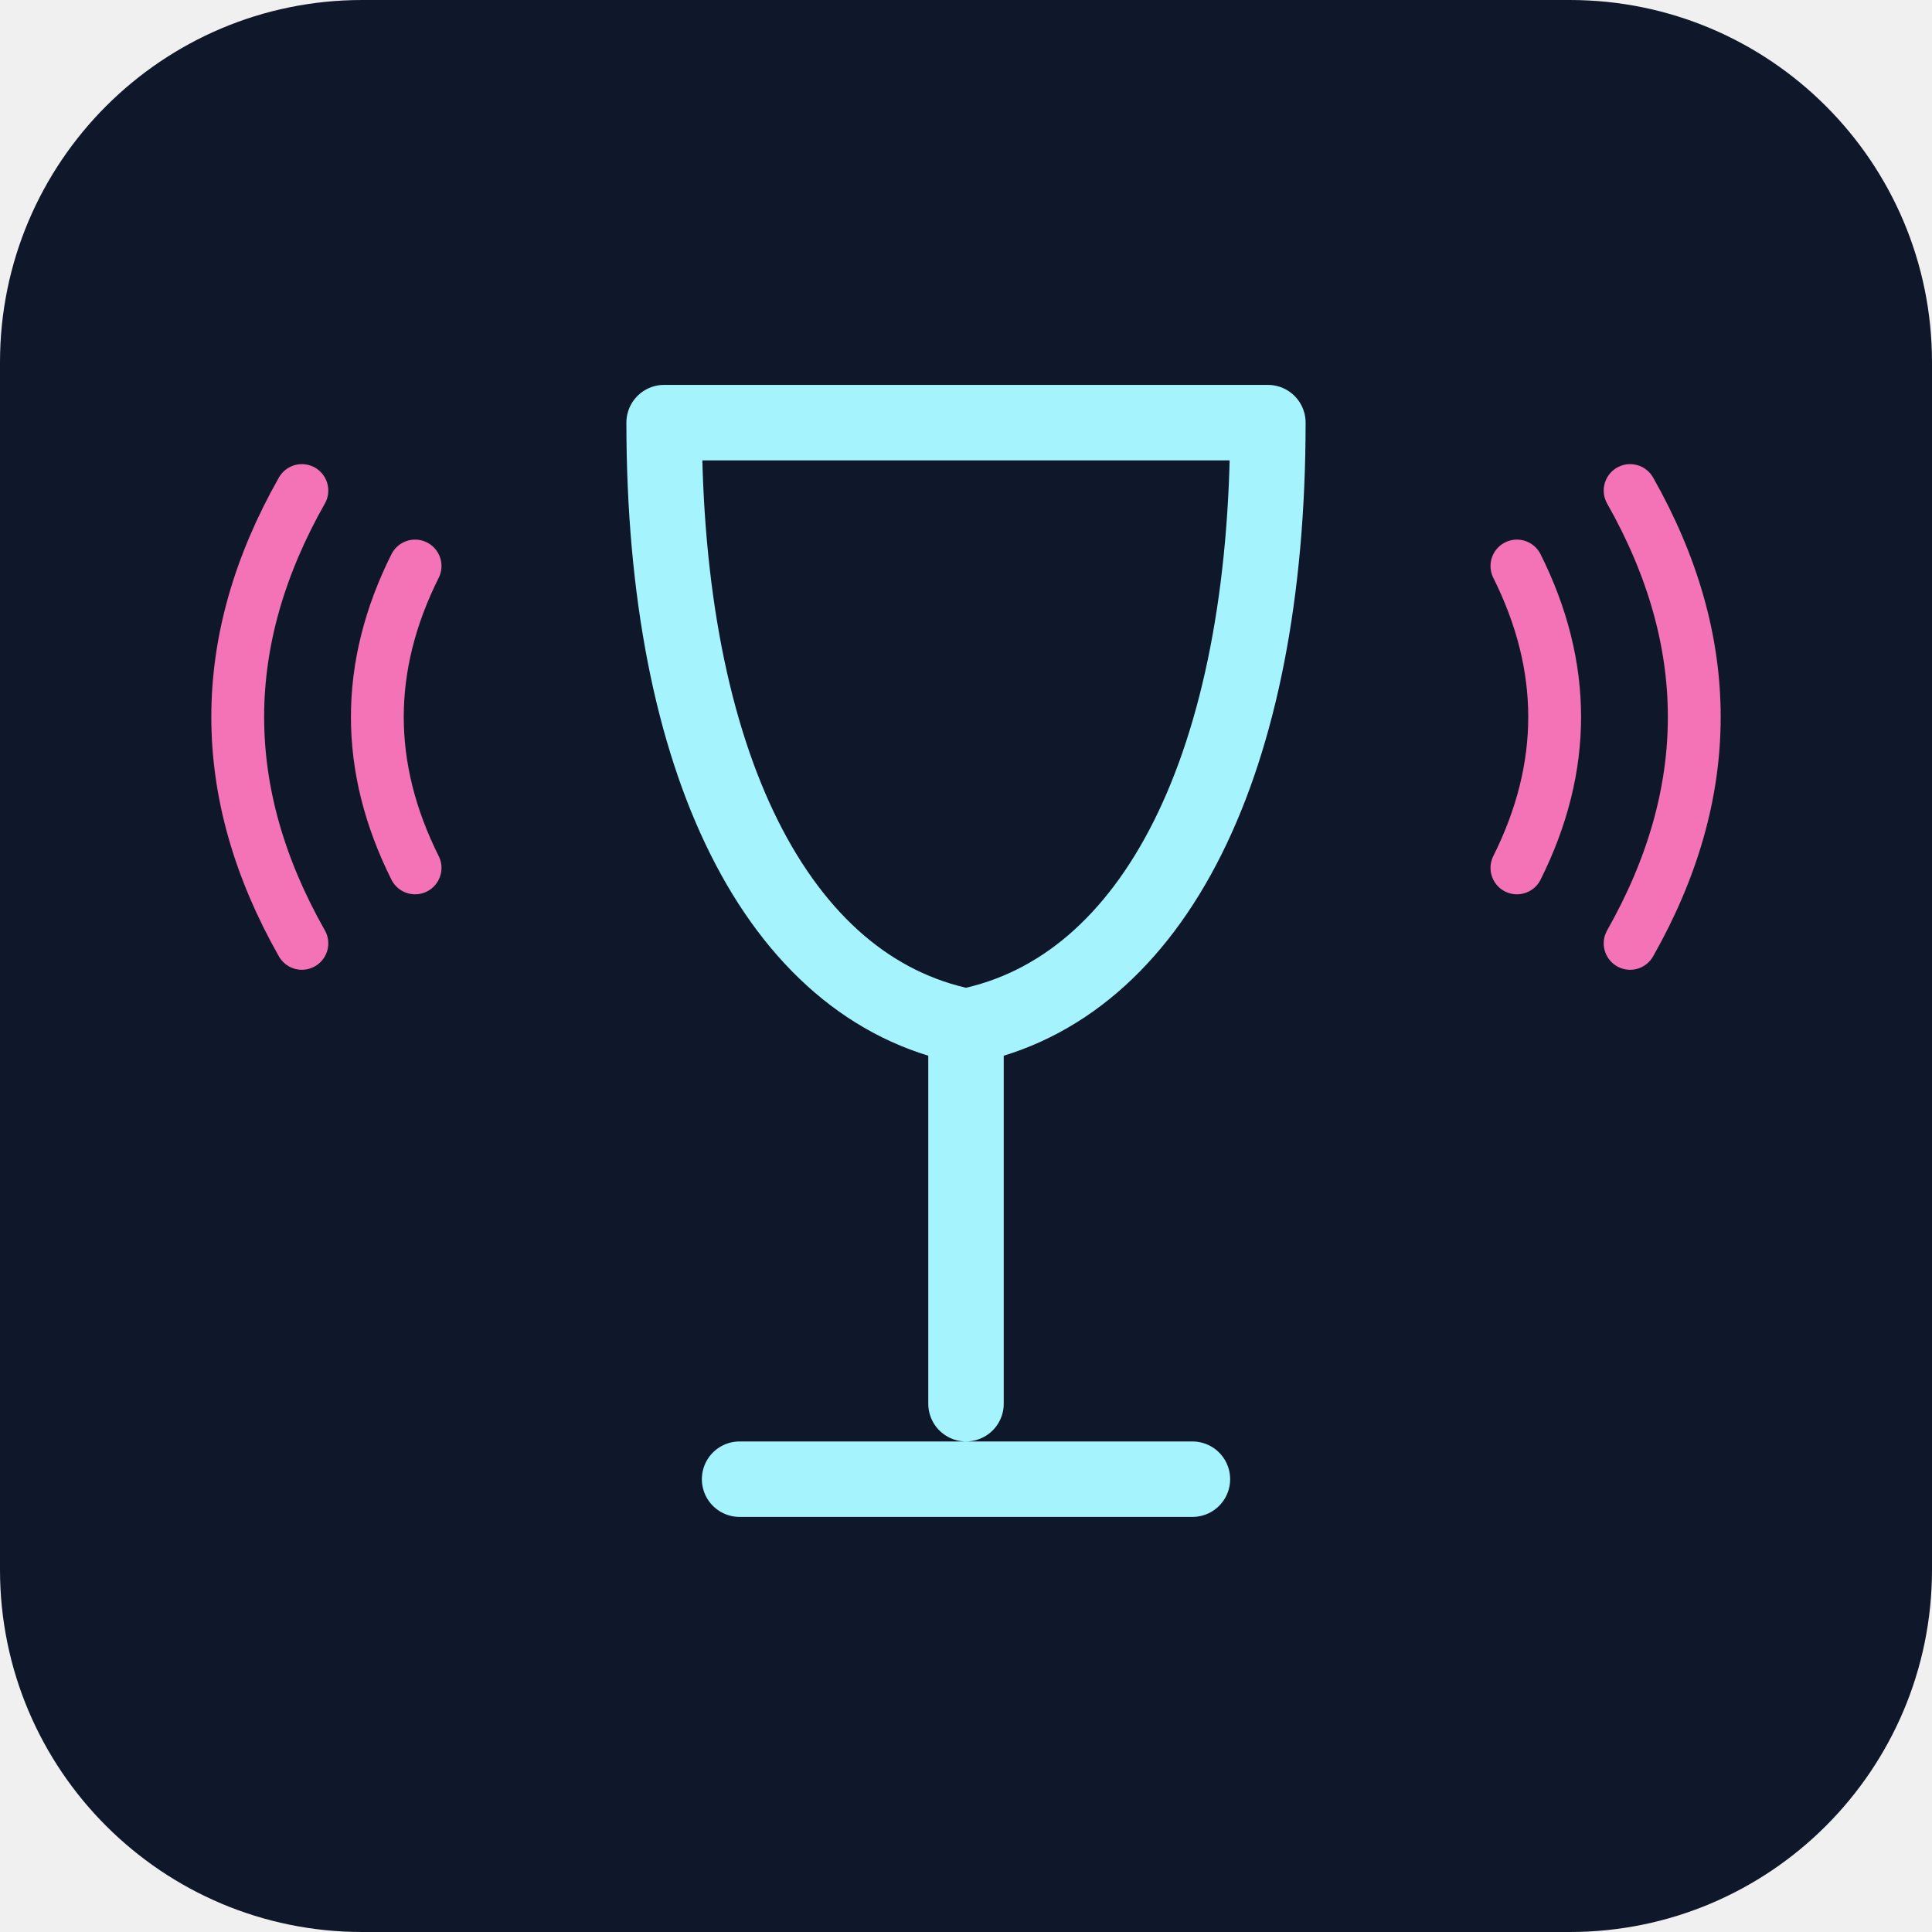
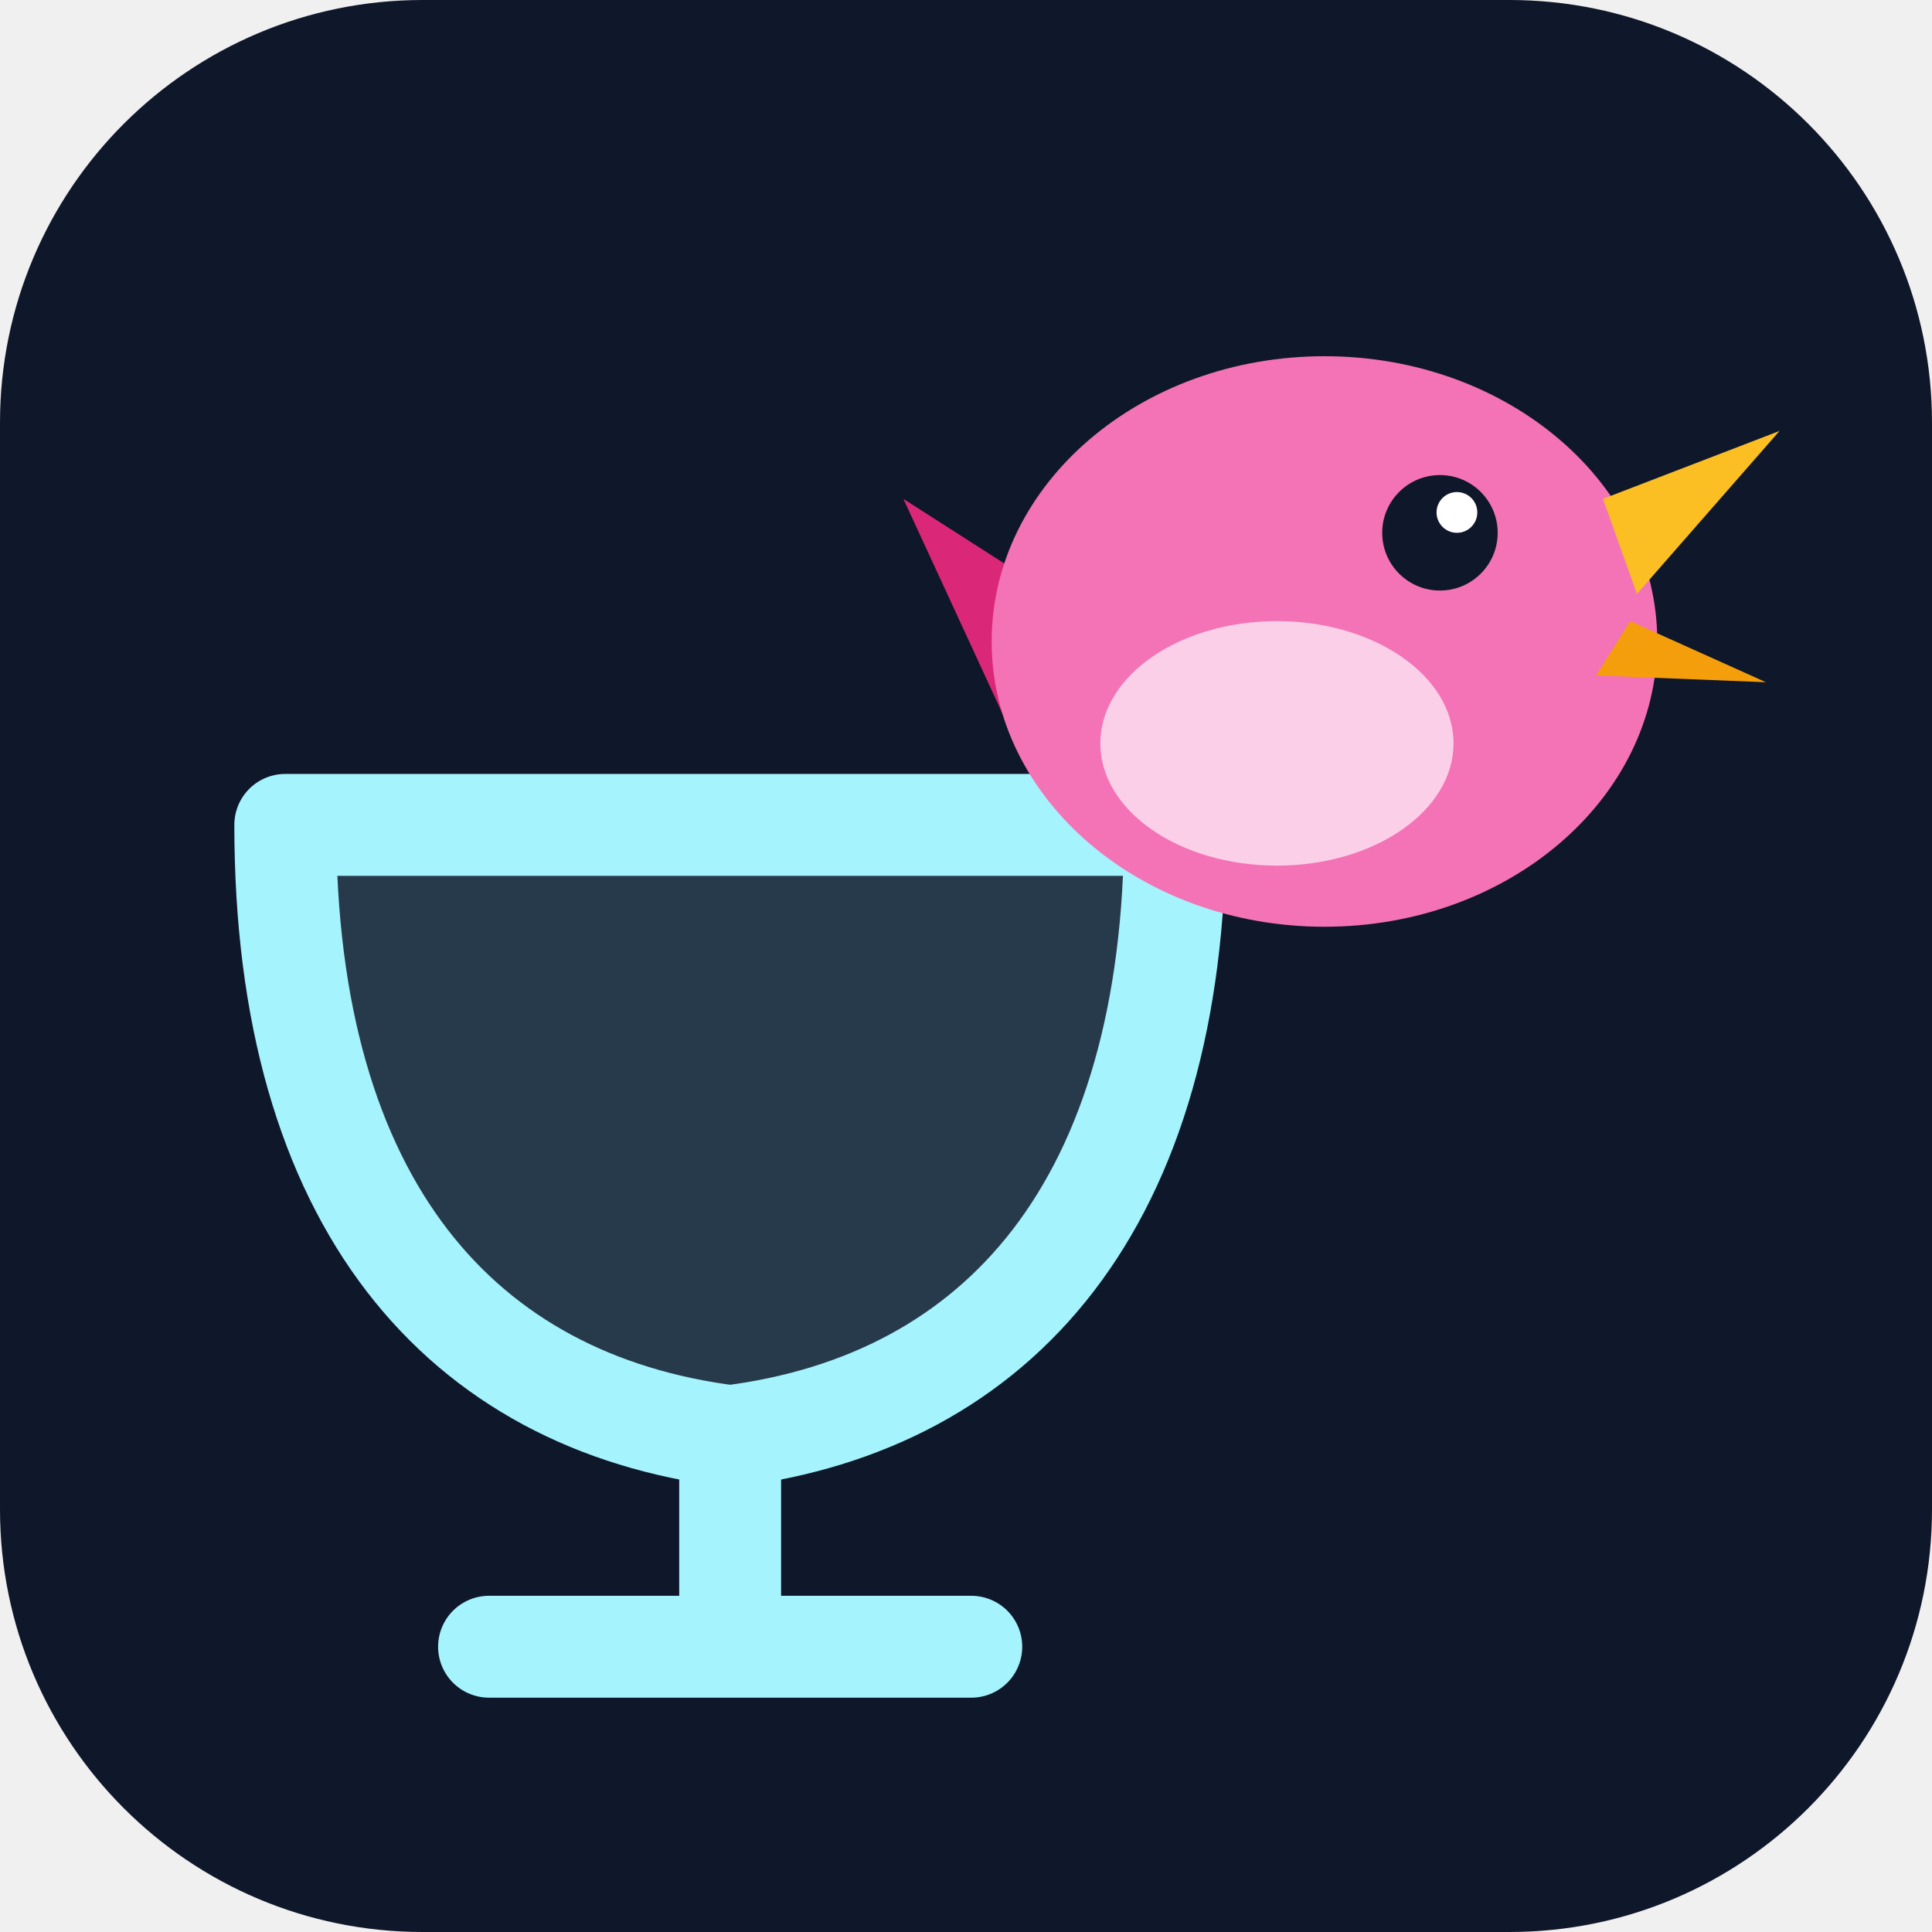
<svg xmlns="http://www.w3.org/2000/svg" viewBox="0 0 512 512">
-   <rect width="512" height="512" rx="96" fill="#0f172a" />
-   <path d="M176 112h160c0 90-30 150-80 160-50-10-80-70-80-160z" fill="none" stroke="#a5f3fc" stroke-width="20" stroke-linejoin="round" />
-   <path d="M256 272v100M196 392h120" stroke="#a5f3fc" stroke-width="20" stroke-linecap="round" />
-   <path d="M110 150q-20 40 0 80M402 150q20 40 0 80M80 130q-34 60 0 120M432 130q34 60 0 120" stroke="#f472b6" stroke-width="14" fill="none" stroke-linecap="round" />
+   <rect width="512" height="512" rx="112" fill="#0f172a" />
+   <g transform="translate(18 26) scale(.9)">
+     <path d="M64 214h262c0 112-52 170-131 180-79-10-131-68-131-180z" fill="#a5f3fc" fill-opacity=".16" stroke="#a5f3fc" stroke-width="30" stroke-linejoin="round" />
+     <path d="M195 394v54M124 456h142" stroke="#a5f3fc" stroke-width="30" stroke-linecap="round" />
+     <path d="M296 150 L246 118 L282 196Z" fill="#db2777" />
+     <ellipse cx="370" cy="160" rx="98" ry="84" fill="#f472b6" />
+     <ellipse cx="356" cy="190" rx="52" ry="36" fill="#fbcfe8" />
+     <circle cx="404" cy="128" r="17" fill="#0f172a" />
+     <circle cx="409" cy="122" r="6" fill="#fff" />
+     <path d="M452 118 L504 98 L462 146Z" fill="#fbbf24" />
+     <path d="M460 154 L500 172 L450 170Z" fill="#f59e0b" />
+   </g>
</svg>
